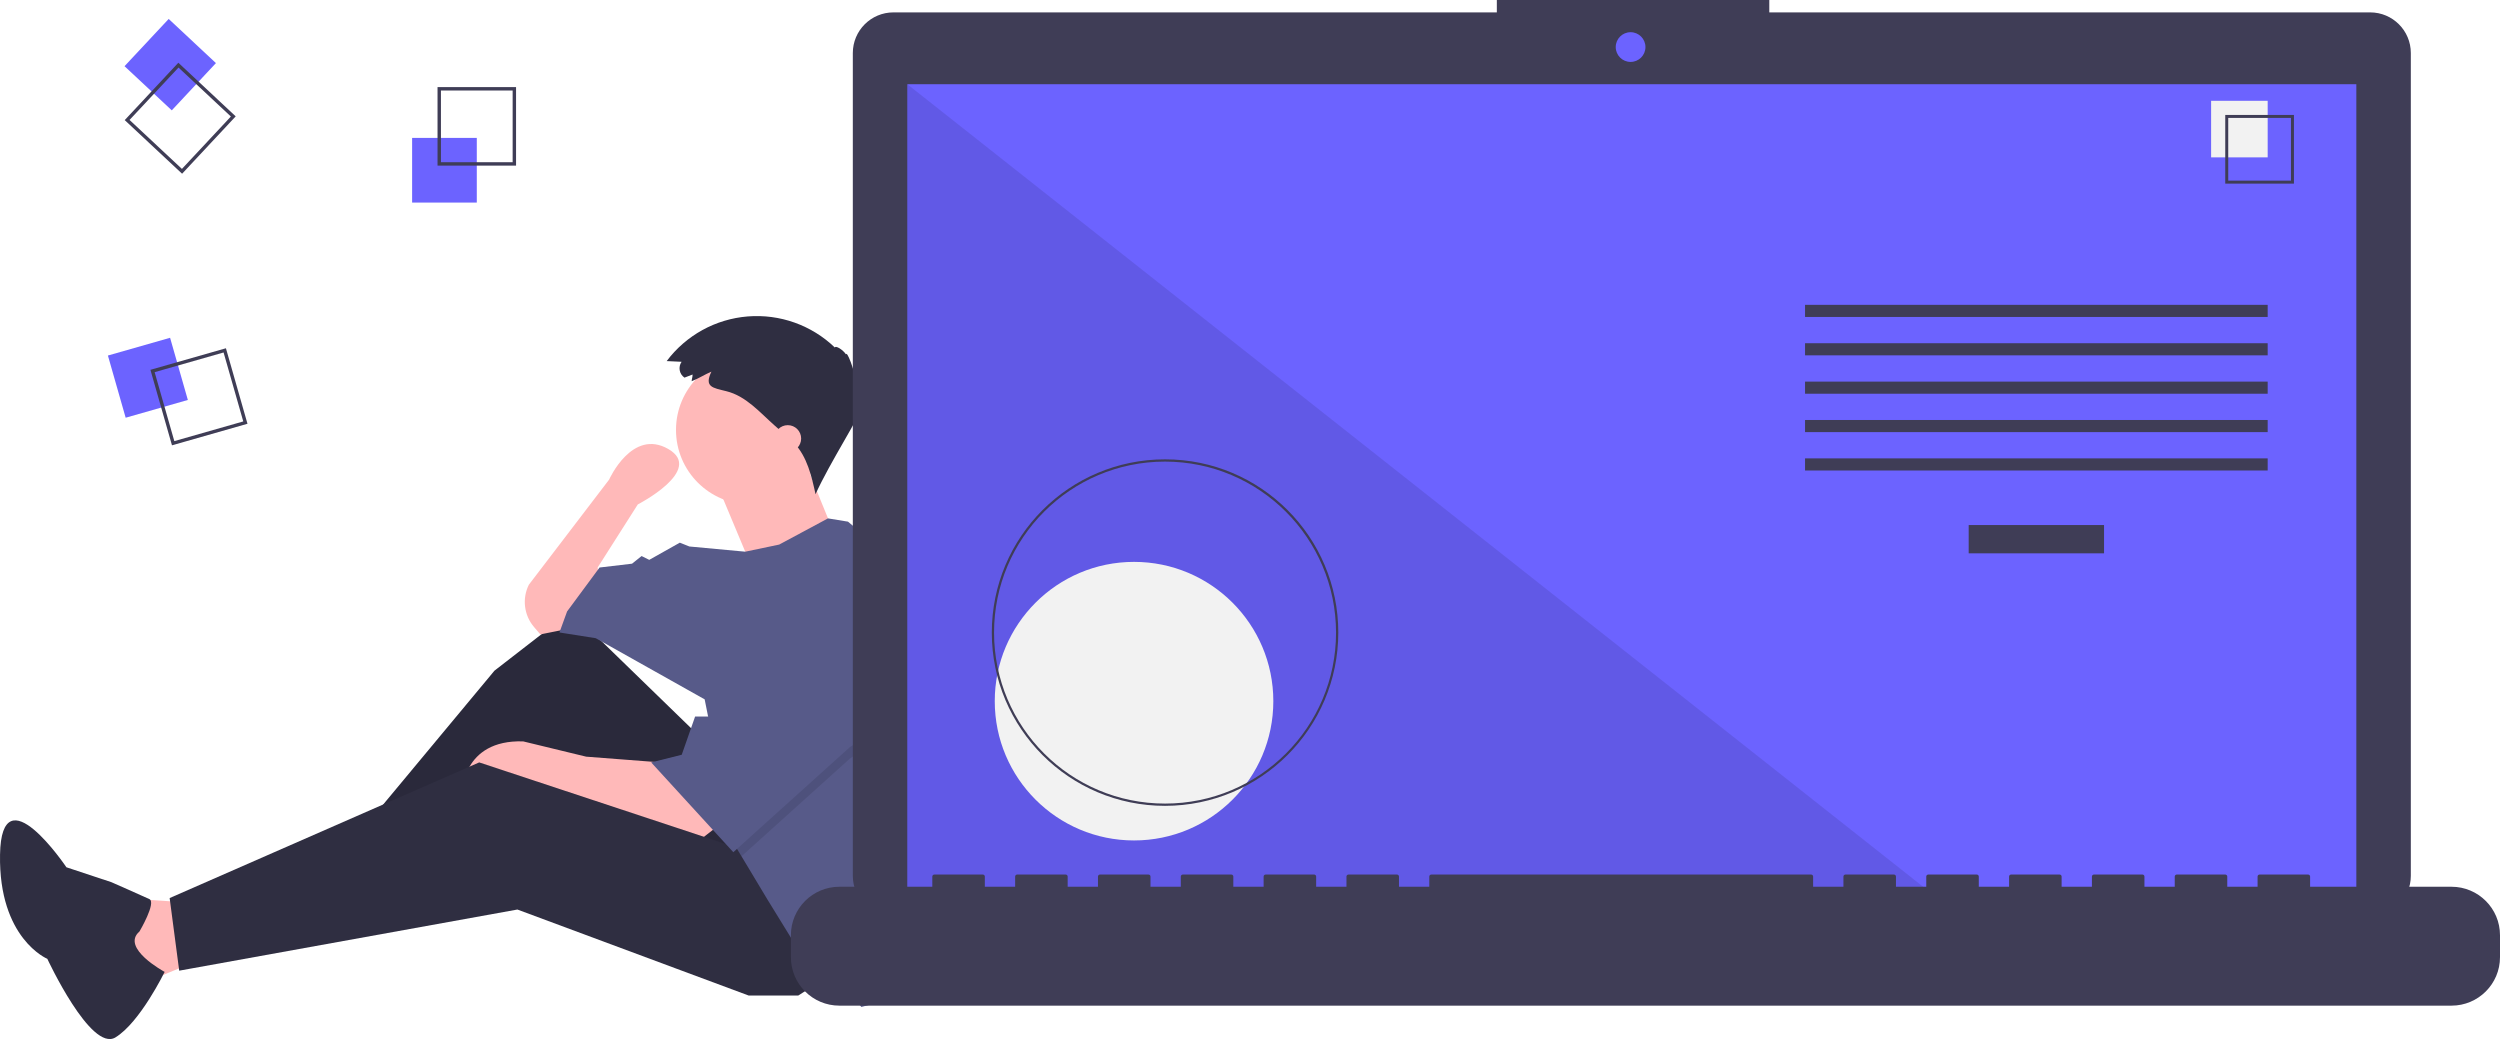
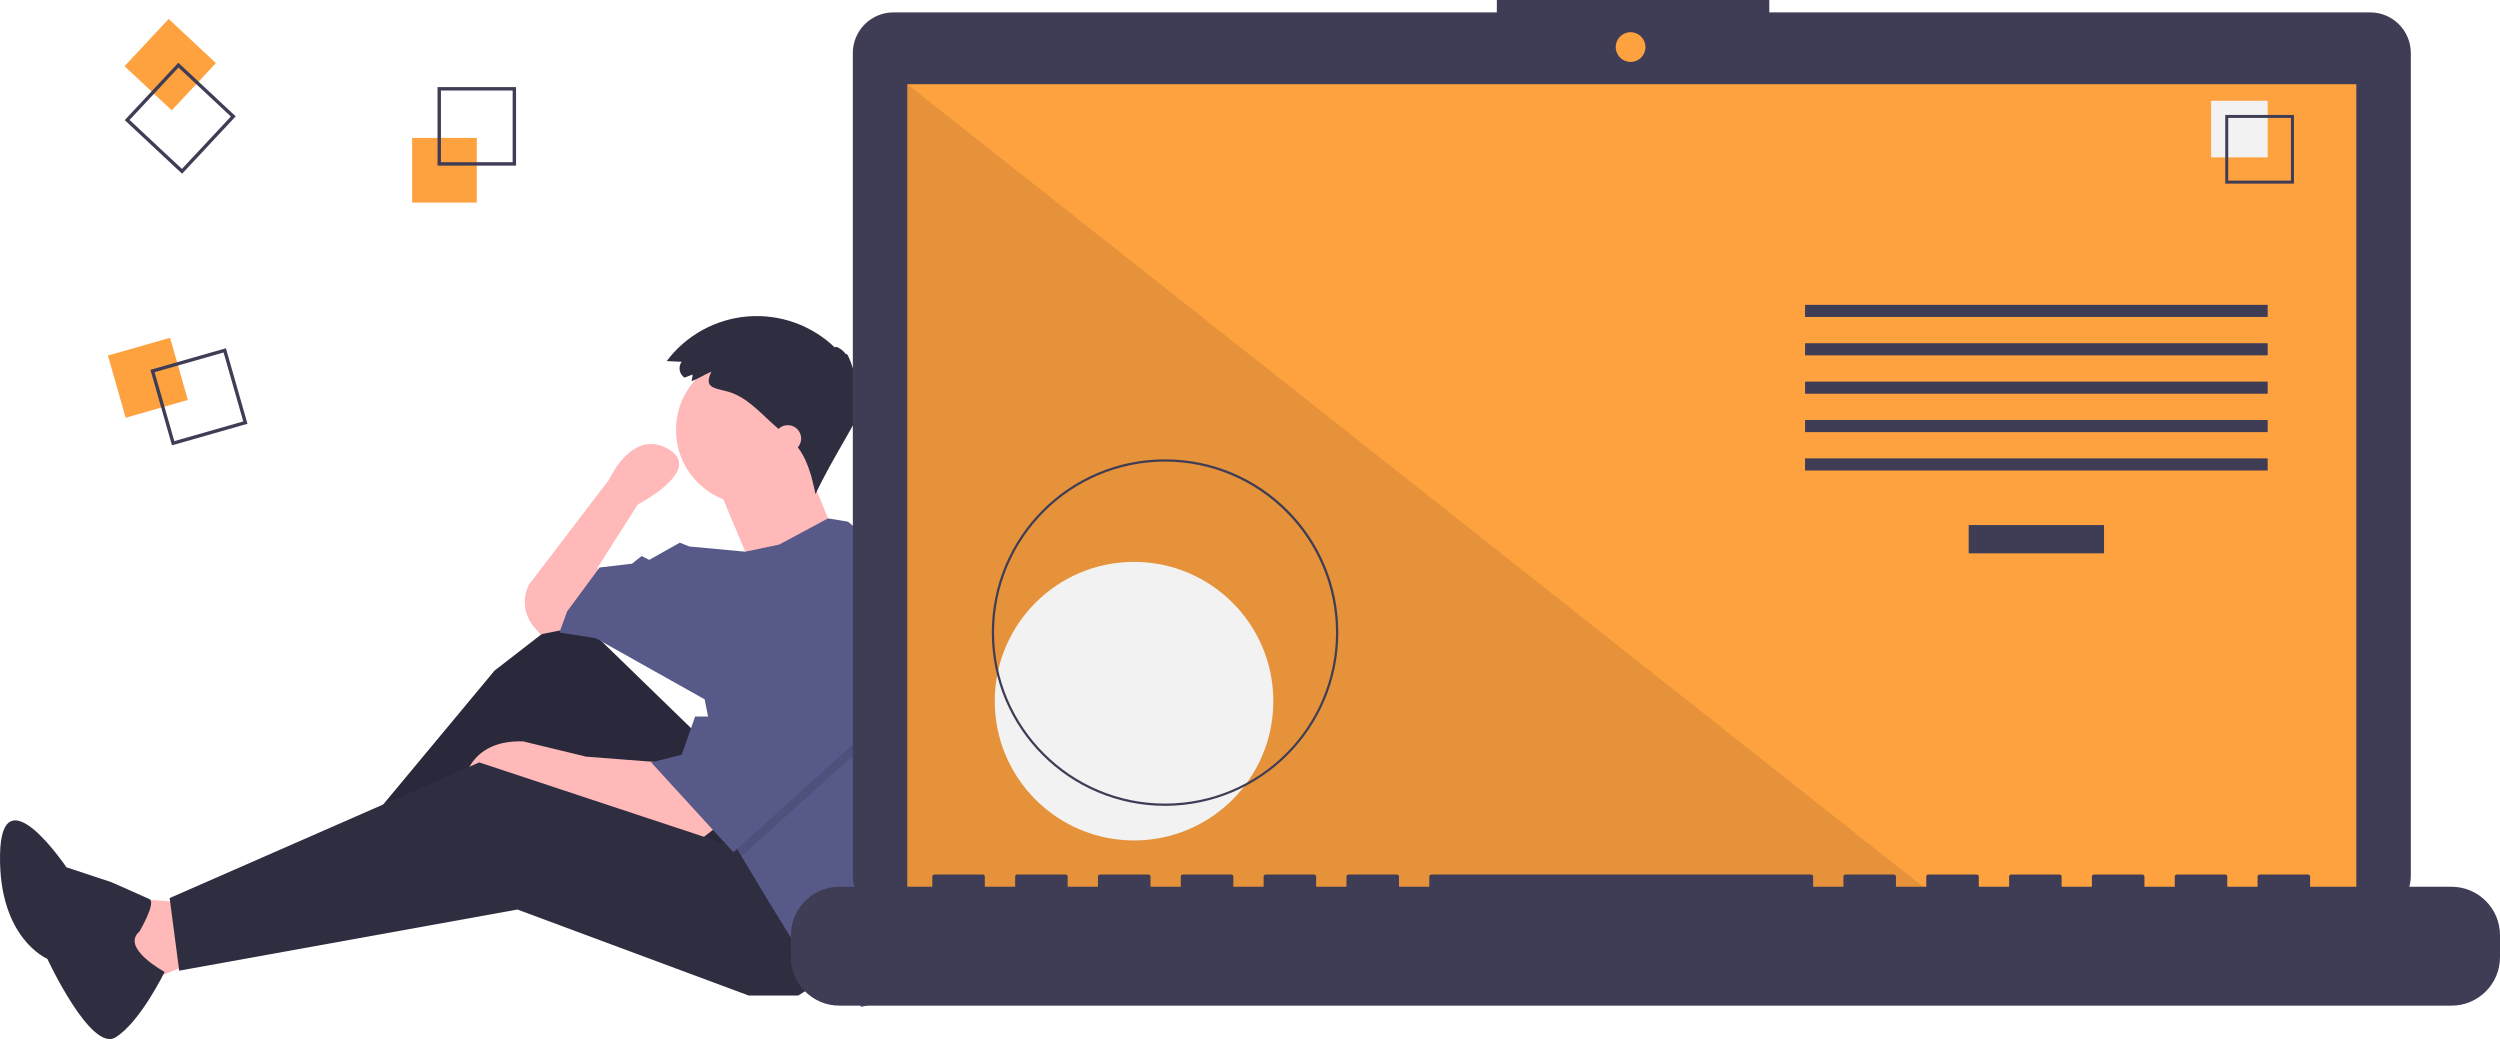
<svg xmlns="http://www.w3.org/2000/svg" id="e189b3b9-b88e-4ad6-86fc-a3cf637fca9f" data-name="Layer 1" width="1082.439" height="449.881" viewBox="0 0 1082.439 449.881">
  <polygon points="77.591 390.495 52.772 388.84 61.045 426.069 89.173 414.487 77.591 390.495" fill="#ffb9b9" />
  <polygon points="305.1 321.001 247.189 264.744 214.096 290.391 148.739 368.985 156.185 380.567 235.606 326.792 289.381 397.113 340.674 371.467 305.1 321.001" fill="#2f2e41" />
  <polygon points="305.1 321.001 247.189 264.744 214.096 290.391 148.739 368.985 156.185 380.567 235.606 326.792 289.381 397.113 340.674 371.467 305.1 321.001" opacity="0.1" />
  <path d="M368.845,583.289l-7.446,5.791-60.393-20.683-14.064-5.791-28.128,5.791s0-23.165,26.474-22.337l27.301,6.618,32.265,2.482Z" transform="translate(-58.78049 -225.0594)" fill="#ffb9b9" />
  <polygon points="363.839 419.451 345.638 431.033 324.128 431.033 224.024 393.804 77.591 420.278 73.454 388.84 207.478 330.102 324.956 368.985 363.839 419.451" fill="#2f2e41" />
  <path d="M305.142,497.249l-12.41,2.482-2.704-3.155a16.717,16.717,0,0,1-2.26-18.355h0l34.747-45.502s9.928-22.337,25.646-13.237-13.237,23.992-13.237,23.992l-17.373,27.301,1.655,14.064Z" transform="translate(-58.78049 -225.0594)" fill="#ffb9b9" />
  <circle cx="324.956" cy="186.15" r="32.265" fill="#ffb9b9" />
  <path d="M369.258,434.788,384.15,470.362l35.574-14.892s-11.582-28.128-11.582-28.956S369.258,434.788,369.258,434.788Z" transform="translate(-58.78049 -225.0594)" fill="#ffb9b9" />
  <path d="M467.22,540.029a185.383,185.383,0,0,1-9.092,57.341l-2.416,7.429-11.582,52.948-12.41,3.309-9.1-11.582L404.419,636.237l-13.237-21.51-11.351-18.912-3.541-5.907-12.41-62.048L316.724,501.386l-15.719-2.482,3.309-9.1,14.064-19.028L332.443,469.121l4.137-3.309,3.309,1.655,13.237-7.446,4.137,1.655,24.19,2.25,14.693-3.078L417.275,449.506l8.654,1.415,29.783,24.819A185.22,185.22,0,0,1,467.22,540.029Z" transform="translate(-58.78049 -225.0594)" fill="#575a89" />
  <path d="M119.171,628.365s7.41-12.559,4.28-14.025-16.422-7.311-16.422-7.311l-19.492-6.46s-28.126-41.801-28.743-5.45,20.479,45.089,20.479,45.089S98.088,680.7,108.747,674.243,130.07,645.867,130.07,645.867,110.85,635.535,119.171,628.365Z" transform="translate(-58.78049 -225.0594)" fill="#2f2e41" />
  <polygon points="399.413 307.764 367.975 328.447 321.051 370.755 317.51 364.848 307.582 315.21 310.064 315.21 335.711 268.054 399.413 307.764" opacity="0.1" />
  <polygon points="335.711 263.09 310.064 310.246 300.964 310.246 295.173 326.792 281.936 330.102 317.51 368.985 367.975 323.483 399.413 302.8 335.711 263.09" fill="#575a89" />
  <path d="M358.64,387.219l-3.496,1.345a4.88,4.88,0,0,1-1.248-6.86l-6.46-.302a48.782,48.782,0,0,1,72.825-5.87c.294-1.013,3.5.958,4.809,2.956.44-1.648,3.446,6.32,4.509,11.952.492-1.875,2.385,1.152.727,4.057,1.051-.154,1.525,2.535.712,4.032,1.149-.54.956,2.669-.291,4.813,1.64-.146-12.935,22.476-18.837,35.696-1.714-7.873-3.64-16.164-9.166-22.029-.939-.997-1.968-1.905-2.994-2.811l-5.554-4.902c-6.458-5.7-12.332-12.736-20.935-14.866-5.912-1.464-9.651-1.795-6.429-8.457-2.911,1.215-5.629,3.021-8.566,4.15C358.287,389.192,358.698,388.151,358.64,387.219Z" transform="translate(-58.78049 -225.0594)" fill="#2f2e41" />
  <circle cx="341.088" cy="189.873" r="5.791" fill="#ffb9b9" />
-   <rect x="178.439" y="59.71" width="28" height="28" fill="#6c63ff" />
+   <rect x="178.439" y="59.71" width="28" height="28" fill="#fea240" />
  <path d="M282.22,296.77h-34v-34h34Zm-32.522-1.478h31.043V264.248H249.698Z" transform="translate(-58.78049 -225.0594)" fill="#3f3d56" />
-   <rect x="108.808" y="374.617" width="28" height="28" transform="translate(403.9876 -61.23638) rotate(74.06317)" fill="#6c63ff" />
+   <rect x="108.808" y="374.617" width="28" height="28" transform="translate(403.9876 -61.23638) rotate(74.06317)" fill="#fea240" />
  <path d="M133.243,417.876l-9.336-32.693,32.693-9.336,9.336,32.693Zm-7.508-31.678,8.524,29.85,29.85-8.524-8.524-29.85Z" transform="translate(-58.78049 -225.0594)" fill="#3f3d56" />
-   <rect x="118.487" y="239.049" width="28" height="28" transform="translate(349.0467 103.9752) rotate(133.0628)" fill="#6c63ff" />
+   <rect x="118.487" y="239.049" width="28" height="28" transform="translate(349.0467 103.9752) rotate(133.0628)" fill="#fea240" />
  <path d="M112.781,277.063l23.215-24.841,24.841,23.215-23.215,24.841Zm23.286-22.751-21.196,22.681L137.551,298.189l21.196-22.681Z" transform="translate(-58.78049 -225.0594)" fill="#3f3d56" />
  <path d="M1085.012,230.422H824.843v-5.362h-117.971v5.362H445.63a17.599,17.599,0,0,0-17.599,17.599V604.272A17.599,17.599,0,0,0,445.63,621.871H1085.012a17.599,17.599,0,0,0,17.599-17.599V248.02A17.599,17.599,0,0,0,1085.012,230.422Z" transform="translate(-58.78049 -225.0594)" fill="#3f3d56" />
-   <rect x="392.845" y="36.464" width="627.391" height="353.913" fill="#6c63ff" />
-   <circle cx="706.004" cy="20.377" r="6.435" fill="#6c63ff" />
+   <rect x="392.845" y="36.464" width="627.391" height="353.913" fill="#fea240" />
+   <circle cx="706.004" cy="20.377" r="6.435" fill="#fea240" />
  <polygon points="840.813 390.377 392.845 390.377 392.845 36.464 840.813 390.377" opacity="0.1" />
  <circle cx="491.013" cy="303.587" r="60.307" fill="#f2f2f2" />
  <path d="M563.218,573.972A75.016,75.016,0,1,1,638.234,498.957,75.101,75.101,0,0,1,563.218,573.972Zm0-149.051A74.035,74.035,0,1,0,637.253,498.957,74.119,74.119,0,0,0,563.218,424.921Z" transform="translate(-58.78049 -225.0594)" fill="#3f3d56" />
  <rect x="852.392" y="227.332" width="58.605" height="12.246" fill="#3f3d56" />
  <rect x="781.541" y="131.989" width="200.307" height="5.248" fill="#3f3d56" />
  <rect x="781.541" y="148.608" width="200.307" height="5.248" fill="#3f3d56" />
  <rect x="781.541" y="165.228" width="200.307" height="5.248" fill="#3f3d56" />
  <rect x="781.541" y="181.847" width="200.307" height="5.248" fill="#3f3d56" />
  <rect x="781.541" y="198.467" width="200.307" height="5.248" fill="#3f3d56" />
  <rect x="957.356" y="43.644" width="24.492" height="24.492" fill="#f2f2f2" />
  <path d="M1052,304.566h-29.74v-29.74h29.74Zm-28.447-1.293h27.154V276.119h-27.154Z" transform="translate(-58.78049 -225.0594)" fill="#3f3d56" />
  <path d="M1120.227,609.001h-61.229v-4.412a.875.875,0,0,0-.875-.875h-20.993a.875.875,0,0,0-.875.875v4.412H1023.134v-4.412a.875.875,0,0,0-.875-.875h-20.993a.875.875,0,0,0-.875.875v4.412H987.272v-4.412a.875.875,0,0,0-.875-.875H965.404a.875.875,0,0,0-.875.875v4.412H951.409v-4.412a.875.875,0,0,0-.875-.875H929.541a.875.875,0,0,0-.875.875v4.412H915.546v-4.412a.875.875,0,0,0-.875-.875h-20.993a.875.875,0,0,0-.875.875v4.412H879.683v-4.412a.875.875,0,0,0-.875-.875H857.815a.875.875,0,0,0-.875.875v4.412H843.82v-4.412a.875.875,0,0,0-.875-.875H678.501a.875.875,0,0,0-.875.875v4.412H664.506v-4.412a.875.875,0,0,0-.875-.875H642.638a.875.875,0,0,0-.875.875v4.412H628.643v-4.412a.875.875,0,0,0-.875-.875H606.775a.875.875,0,0,0-.875.875v4.412H592.78v-4.412a.875.875,0,0,0-.875-.875H570.912a.875.875,0,0,0-.875.875v4.412H556.917v-4.412a.875.875,0,0,0-.875-.875H535.049a.875.875,0,0,0-.875.875v4.412H521.054v-4.412a.875.875,0,0,0-.875-.875H499.186a.875.875,0,0,0-.875.875v4.412H485.191v-4.412a.875.875,0,0,0-.875-.875h-20.993a.875.875,0,0,0-.875.875v4.412H422.212a20.993,20.993,0,0,0-20.993,20.993v9.492a20.993,20.993,0,0,0,20.993,20.993H1120.227a20.993,20.993,0,0,0,20.993-20.993v-9.492A20.993,20.993,0,0,0,1120.227,609.001Z" transform="translate(-58.78049 -225.0594)" fill="#3f3d56" />
</svg>
